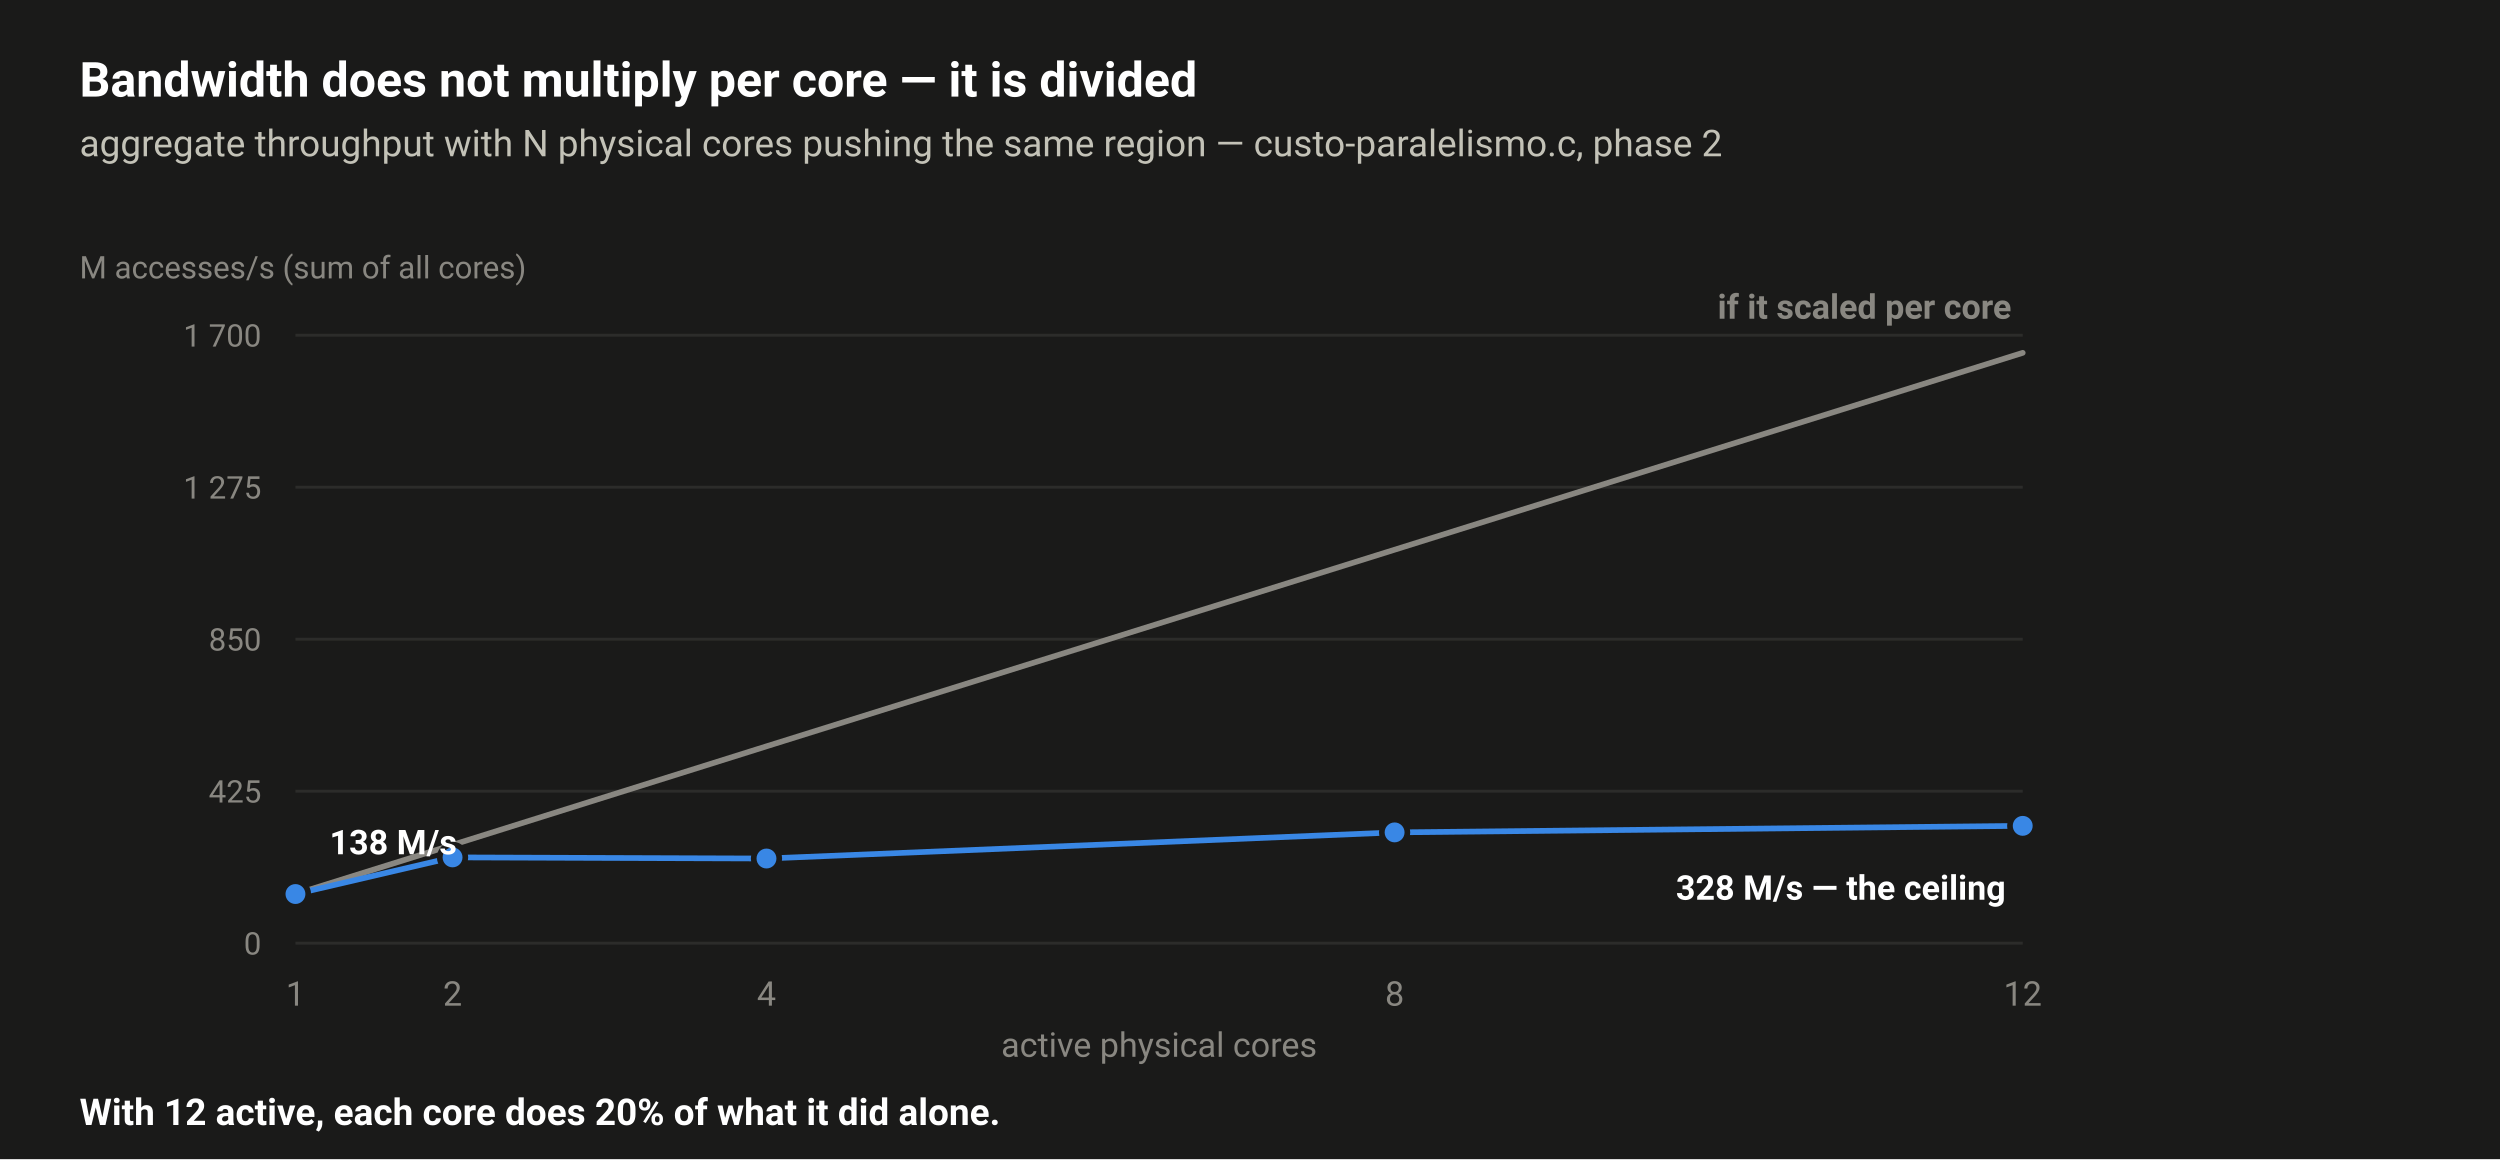
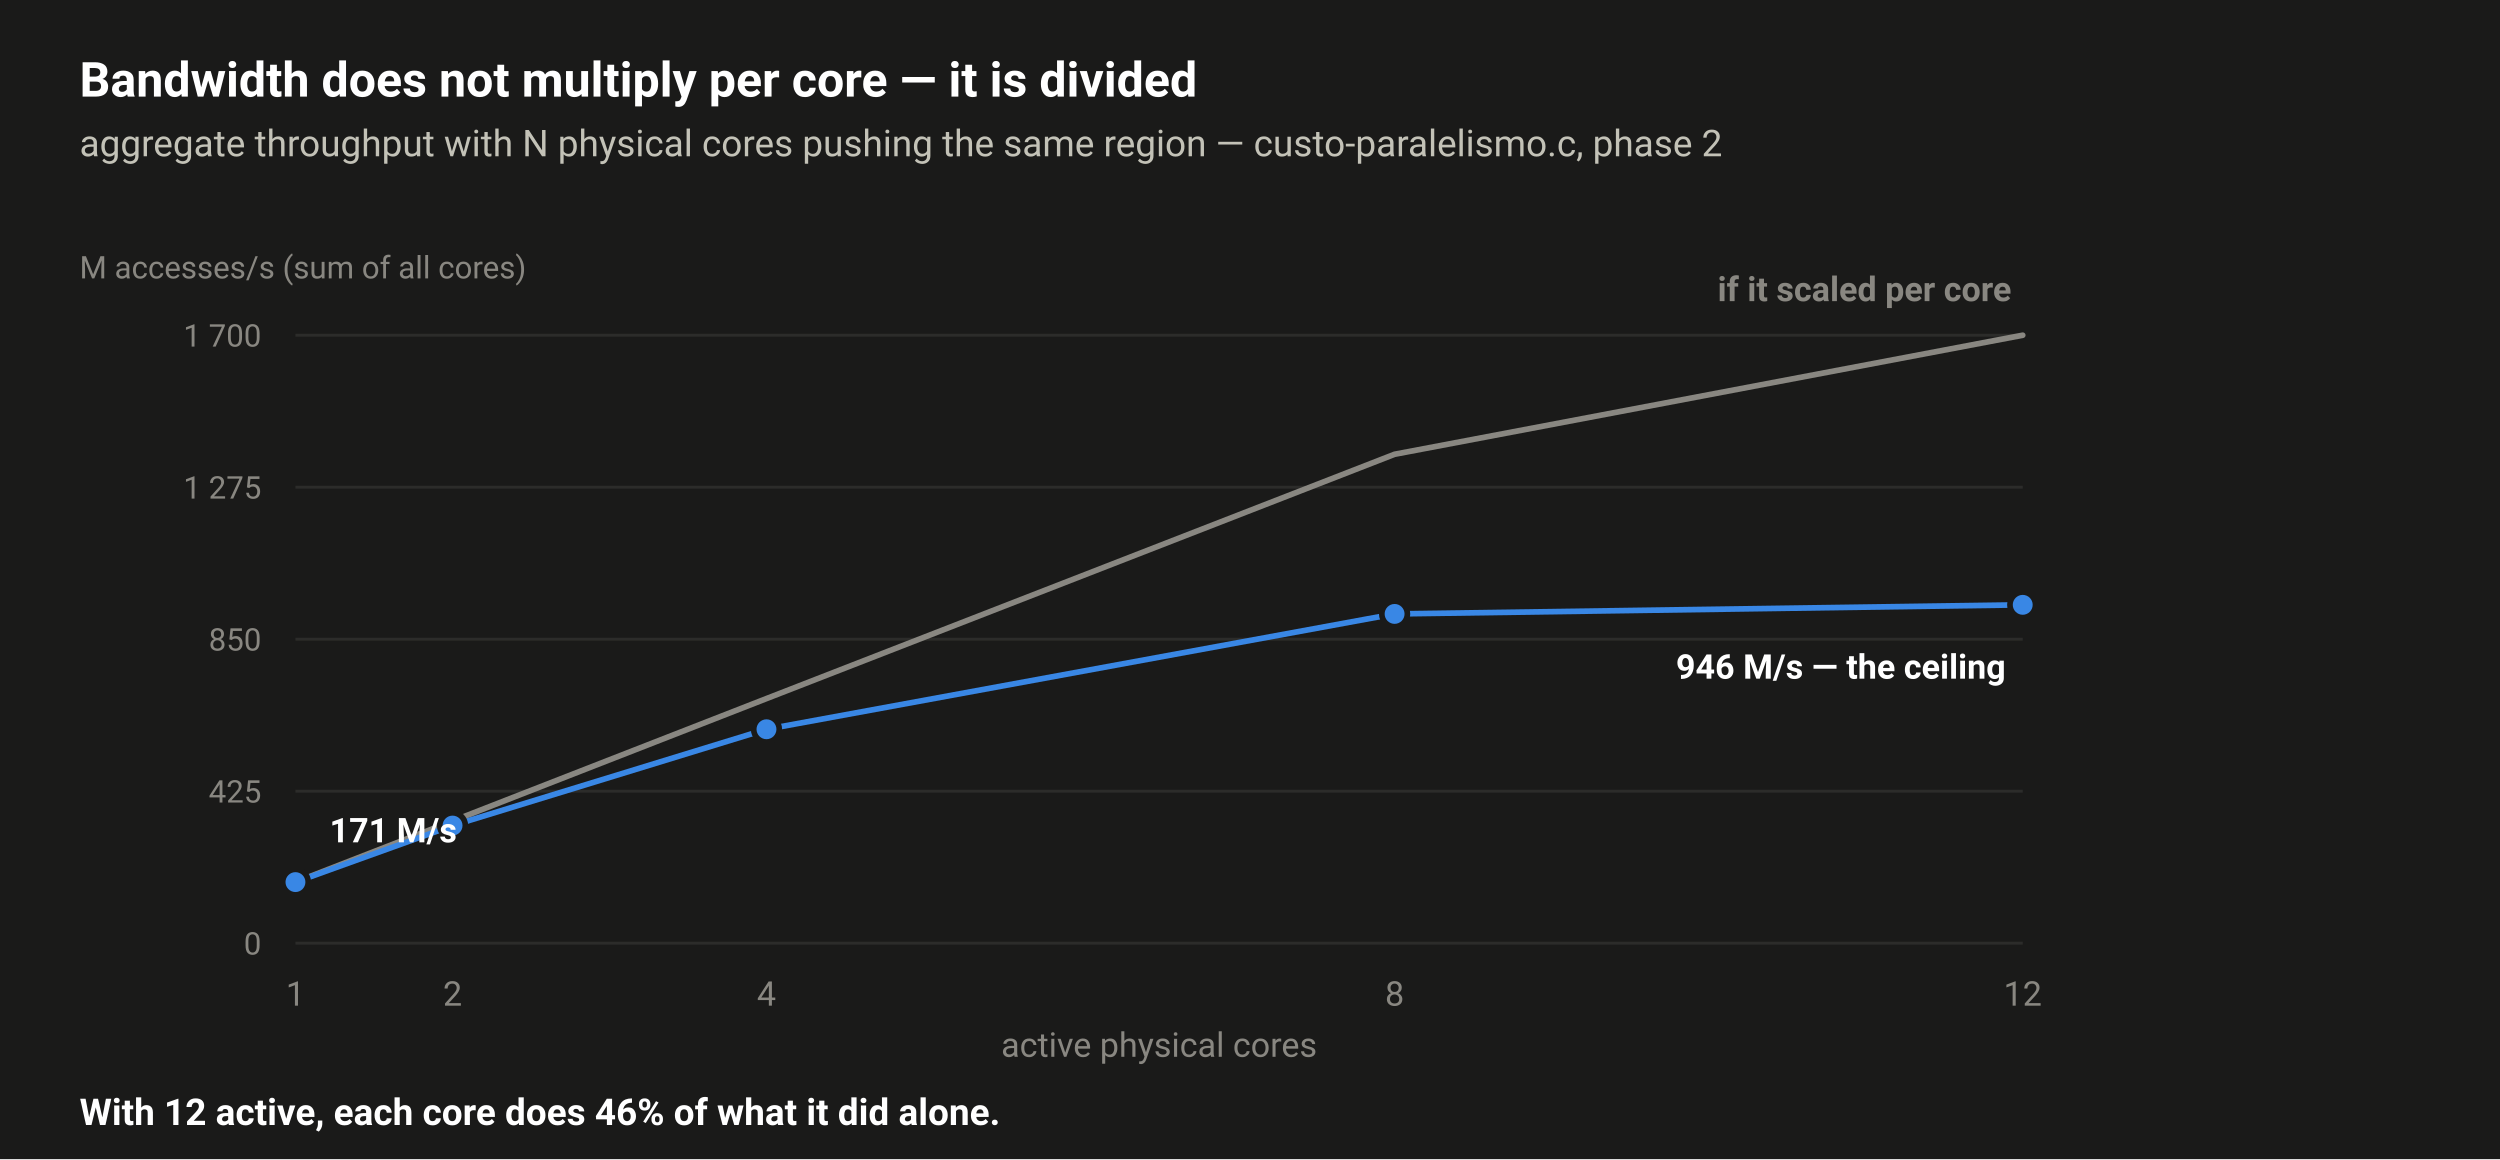
<svg xmlns="http://www.w3.org/2000/svg" viewBox="0 0 880 408" width="880" height="408" role="img" aria-labelledby="t d" font-family="system-ui, -apple-system, 'Segoe UI', Roboto, sans-serif">
  <rect width="880" height="408" fill="#1a1a19" />
  <text x="28.0" y="34.0" fill="#ffffff" font-size="17" font-weight="600" text-anchor="start" font-family="system-ui, -apple-system, 'Segoe UI', Roboto, sans-serif">Bandwidth does not multiply per core — it is divided</text>
  <text x="28.0" y="55.0" fill="#c3c2b7" font-size="13" font-weight="400" text-anchor="start" font-family="system-ui, -apple-system, 'Segoe UI', Roboto, sans-serif">aggregate throughput with N physical cores pushing the same region — custo-paralelismo.c, phase 2</text>
  <line x1="104.0" y1="332.0" x2="712.0" y2="332.0" stroke="#2c2c2a" stroke-width="1" />
  <text x="92.0" y="336.0" fill="#898781" font-size="11" font-weight="400" text-anchor="end" font-family="system-ui, -apple-system, 'Segoe UI', Roboto, sans-serif" font-variant-numeric="tabular-nums">0</text>
  <line x1="104.0" y1="278.5" x2="712.0" y2="278.5" stroke="#2c2c2a" stroke-width="1" />
  <text x="92.0" y="282.5" fill="#898781" font-size="11" font-weight="400" text-anchor="end" font-family="system-ui, -apple-system, 'Segoe UI', Roboto, sans-serif" font-variant-numeric="tabular-nums">425</text>
  <line x1="104.0" y1="225.0" x2="712.0" y2="225.0" stroke="#2c2c2a" stroke-width="1" />
  <text x="92.0" y="229.0" fill="#898781" font-size="11" font-weight="400" text-anchor="end" font-family="system-ui, -apple-system, 'Segoe UI', Roboto, sans-serif" font-variant-numeric="tabular-nums">850</text>
  <line x1="104.0" y1="171.5" x2="712.0" y2="171.5" stroke="#2c2c2a" stroke-width="1" />
  <text x="92.0" y="175.5" fill="#898781" font-size="11" font-weight="400" text-anchor="end" font-family="system-ui, -apple-system, 'Segoe UI', Roboto, sans-serif" font-variant-numeric="tabular-nums">1 275</text>
  <line x1="104.0" y1="118.0" x2="712.0" y2="118.0" stroke="#2c2c2a" stroke-width="1" />
  <text x="92.0" y="122.0" fill="#898781" font-size="11" font-weight="400" text-anchor="end" font-family="system-ui, -apple-system, 'Segoe UI', Roboto, sans-serif" font-variant-numeric="tabular-nums">1 700</text>
  <text x="28.0" y="98.0" fill="#898781" font-size="11" font-weight="400" text-anchor="start" font-family="system-ui, -apple-system, 'Segoe UI', Roboto, sans-serif">M accesses/s (sum of all cores)</text>
-   <polyline points="104.0,314.7 159.3,297.4 269.8,262.7 490.9,193.5 712.0,124.2" fill="none" stroke="#898781" stroke-width="2" stroke-linejoin="round" stroke-linecap="round" />
-   <text x="708.0" y="112.2" fill="#898781" font-size="12" font-weight="600" text-anchor="end" font-family="system-ui, -apple-system, 'Segoe UI', Roboto, sans-serif">if it scaled per core</text>
-   <polyline points="104.0,314.7 159.3,301.8 269.8,302.2 490.9,293.0 712.0,290.7" fill="none" stroke="#3987e5" stroke-width="2" stroke-linejoin="round" stroke-linecap="round" />
-   <circle cx="104.0" cy="314.7" r="4.5" fill="#3987e5" stroke="#1a1a19" stroke-width="2" />
-   <circle cx="159.3" cy="301.8" r="4.5" fill="#3987e5" stroke="#1a1a19" stroke-width="2" />
-   <circle cx="269.8" cy="302.2" r="4.5" fill="#3987e5" stroke="#1a1a19" stroke-width="2" />
-   <circle cx="490.9" cy="293.0" r="4.5" fill="#3987e5" stroke="#1a1a19" stroke-width="2" />
-   <circle cx="712.0" cy="290.7" r="4.5" fill="#3987e5" stroke="#1a1a19" stroke-width="2" />
-   <text x="706.0" y="316.7" fill="#ffffff" font-size="12" font-weight="600" text-anchor="end" font-family="system-ui, -apple-system, 'Segoe UI', Roboto, sans-serif" font-variant-numeric="tabular-nums">328 M/s — the ceiling</text>
-   <text x="116.0" y="300.7" fill="#ffffff" font-size="12" font-weight="600" text-anchor="start" font-family="system-ui, -apple-system, 'Segoe UI', Roboto, sans-serif" font-variant-numeric="tabular-nums">138 M/s</text>
+   <polyline points="104.0,310.5 159.3,289.0 269.8,245.9 490.9,159.9 712.0,118.0" fill="none" stroke="#898781" stroke-width="2" stroke-linejoin="round" stroke-linecap="round" />
+   <text x="708.0" y="106.0" fill="#898781" font-size="12" font-weight="600" text-anchor="end" font-family="system-ui, -apple-system, 'Segoe UI', Roboto, sans-serif">if it scaled per core</text>
+   <polyline points="104.0,310.5 159.3,290.6 269.8,256.7 490.9,216.1 712.0,212.9" fill="none" stroke="#3987e5" stroke-width="2" stroke-linejoin="round" stroke-linecap="round" />
+   <circle cx="104.0" cy="310.5" r="4.5" fill="#3987e5" stroke="#1a1a19" stroke-width="2" />
+   <circle cx="159.3" cy="290.6" r="4.5" fill="#3987e5" stroke="#1a1a19" stroke-width="2" />
+   <circle cx="269.8" cy="256.7" r="4.5" fill="#3987e5" stroke="#1a1a19" stroke-width="2" />
+   <circle cx="490.9" cy="216.1" r="4.5" fill="#3987e5" stroke="#1a1a19" stroke-width="2" />
+   <circle cx="712.0" cy="212.9" r="4.5" fill="#3987e5" stroke="#1a1a19" stroke-width="2" />
+   <text x="706.0" y="238.9" fill="#ffffff" font-size="12" font-weight="600" text-anchor="end" font-family="system-ui, -apple-system, 'Segoe UI', Roboto, sans-serif" font-variant-numeric="tabular-nums">946 M/s — the ceiling</text>
+   <text x="116.0" y="296.5" fill="#ffffff" font-size="12" font-weight="600" text-anchor="start" font-family="system-ui, -apple-system, 'Segoe UI', Roboto, sans-serif" font-variant-numeric="tabular-nums">171 M/s</text>
  <text x="104.0" y="354.0" fill="#898781" font-size="12" font-weight="400" text-anchor="middle" font-family="system-ui, -apple-system, 'Segoe UI', Roboto, sans-serif" font-variant-numeric="tabular-nums">1</text>
  <text x="159.3" y="354.0" fill="#898781" font-size="12" font-weight="400" text-anchor="middle" font-family="system-ui, -apple-system, 'Segoe UI', Roboto, sans-serif" font-variant-numeric="tabular-nums">2</text>
  <text x="269.8" y="354.0" fill="#898781" font-size="12" font-weight="400" text-anchor="middle" font-family="system-ui, -apple-system, 'Segoe UI', Roboto, sans-serif" font-variant-numeric="tabular-nums">4</text>
  <text x="490.9" y="354.0" fill="#898781" font-size="12" font-weight="400" text-anchor="middle" font-family="system-ui, -apple-system, 'Segoe UI', Roboto, sans-serif" font-variant-numeric="tabular-nums">8</text>
  <text x="712.0" y="354.0" fill="#898781" font-size="12" font-weight="400" text-anchor="middle" font-family="system-ui, -apple-system, 'Segoe UI', Roboto, sans-serif" font-variant-numeric="tabular-nums">12</text>
  <text x="408.0" y="372.0" fill="#898781" font-size="12" font-weight="400" text-anchor="middle" font-family="system-ui, -apple-system, 'Segoe UI', Roboto, sans-serif">active physical cores</text>
-   <text x="28.0" y="396.0" fill="#ffffff" font-size="13" font-weight="600" text-anchor="start" font-family="system-ui, -apple-system, 'Segoe UI', Roboto, sans-serif">With 12 active, each core does 20% of what it did alone.</text>
+   <text x="28.0" y="396.0" fill="#ffffff" font-size="13" font-weight="600" text-anchor="start" font-family="system-ui, -apple-system, 'Segoe UI', Roboto, sans-serif">With 12 active, each core does 46% of what it did alone.</text>
</svg>
